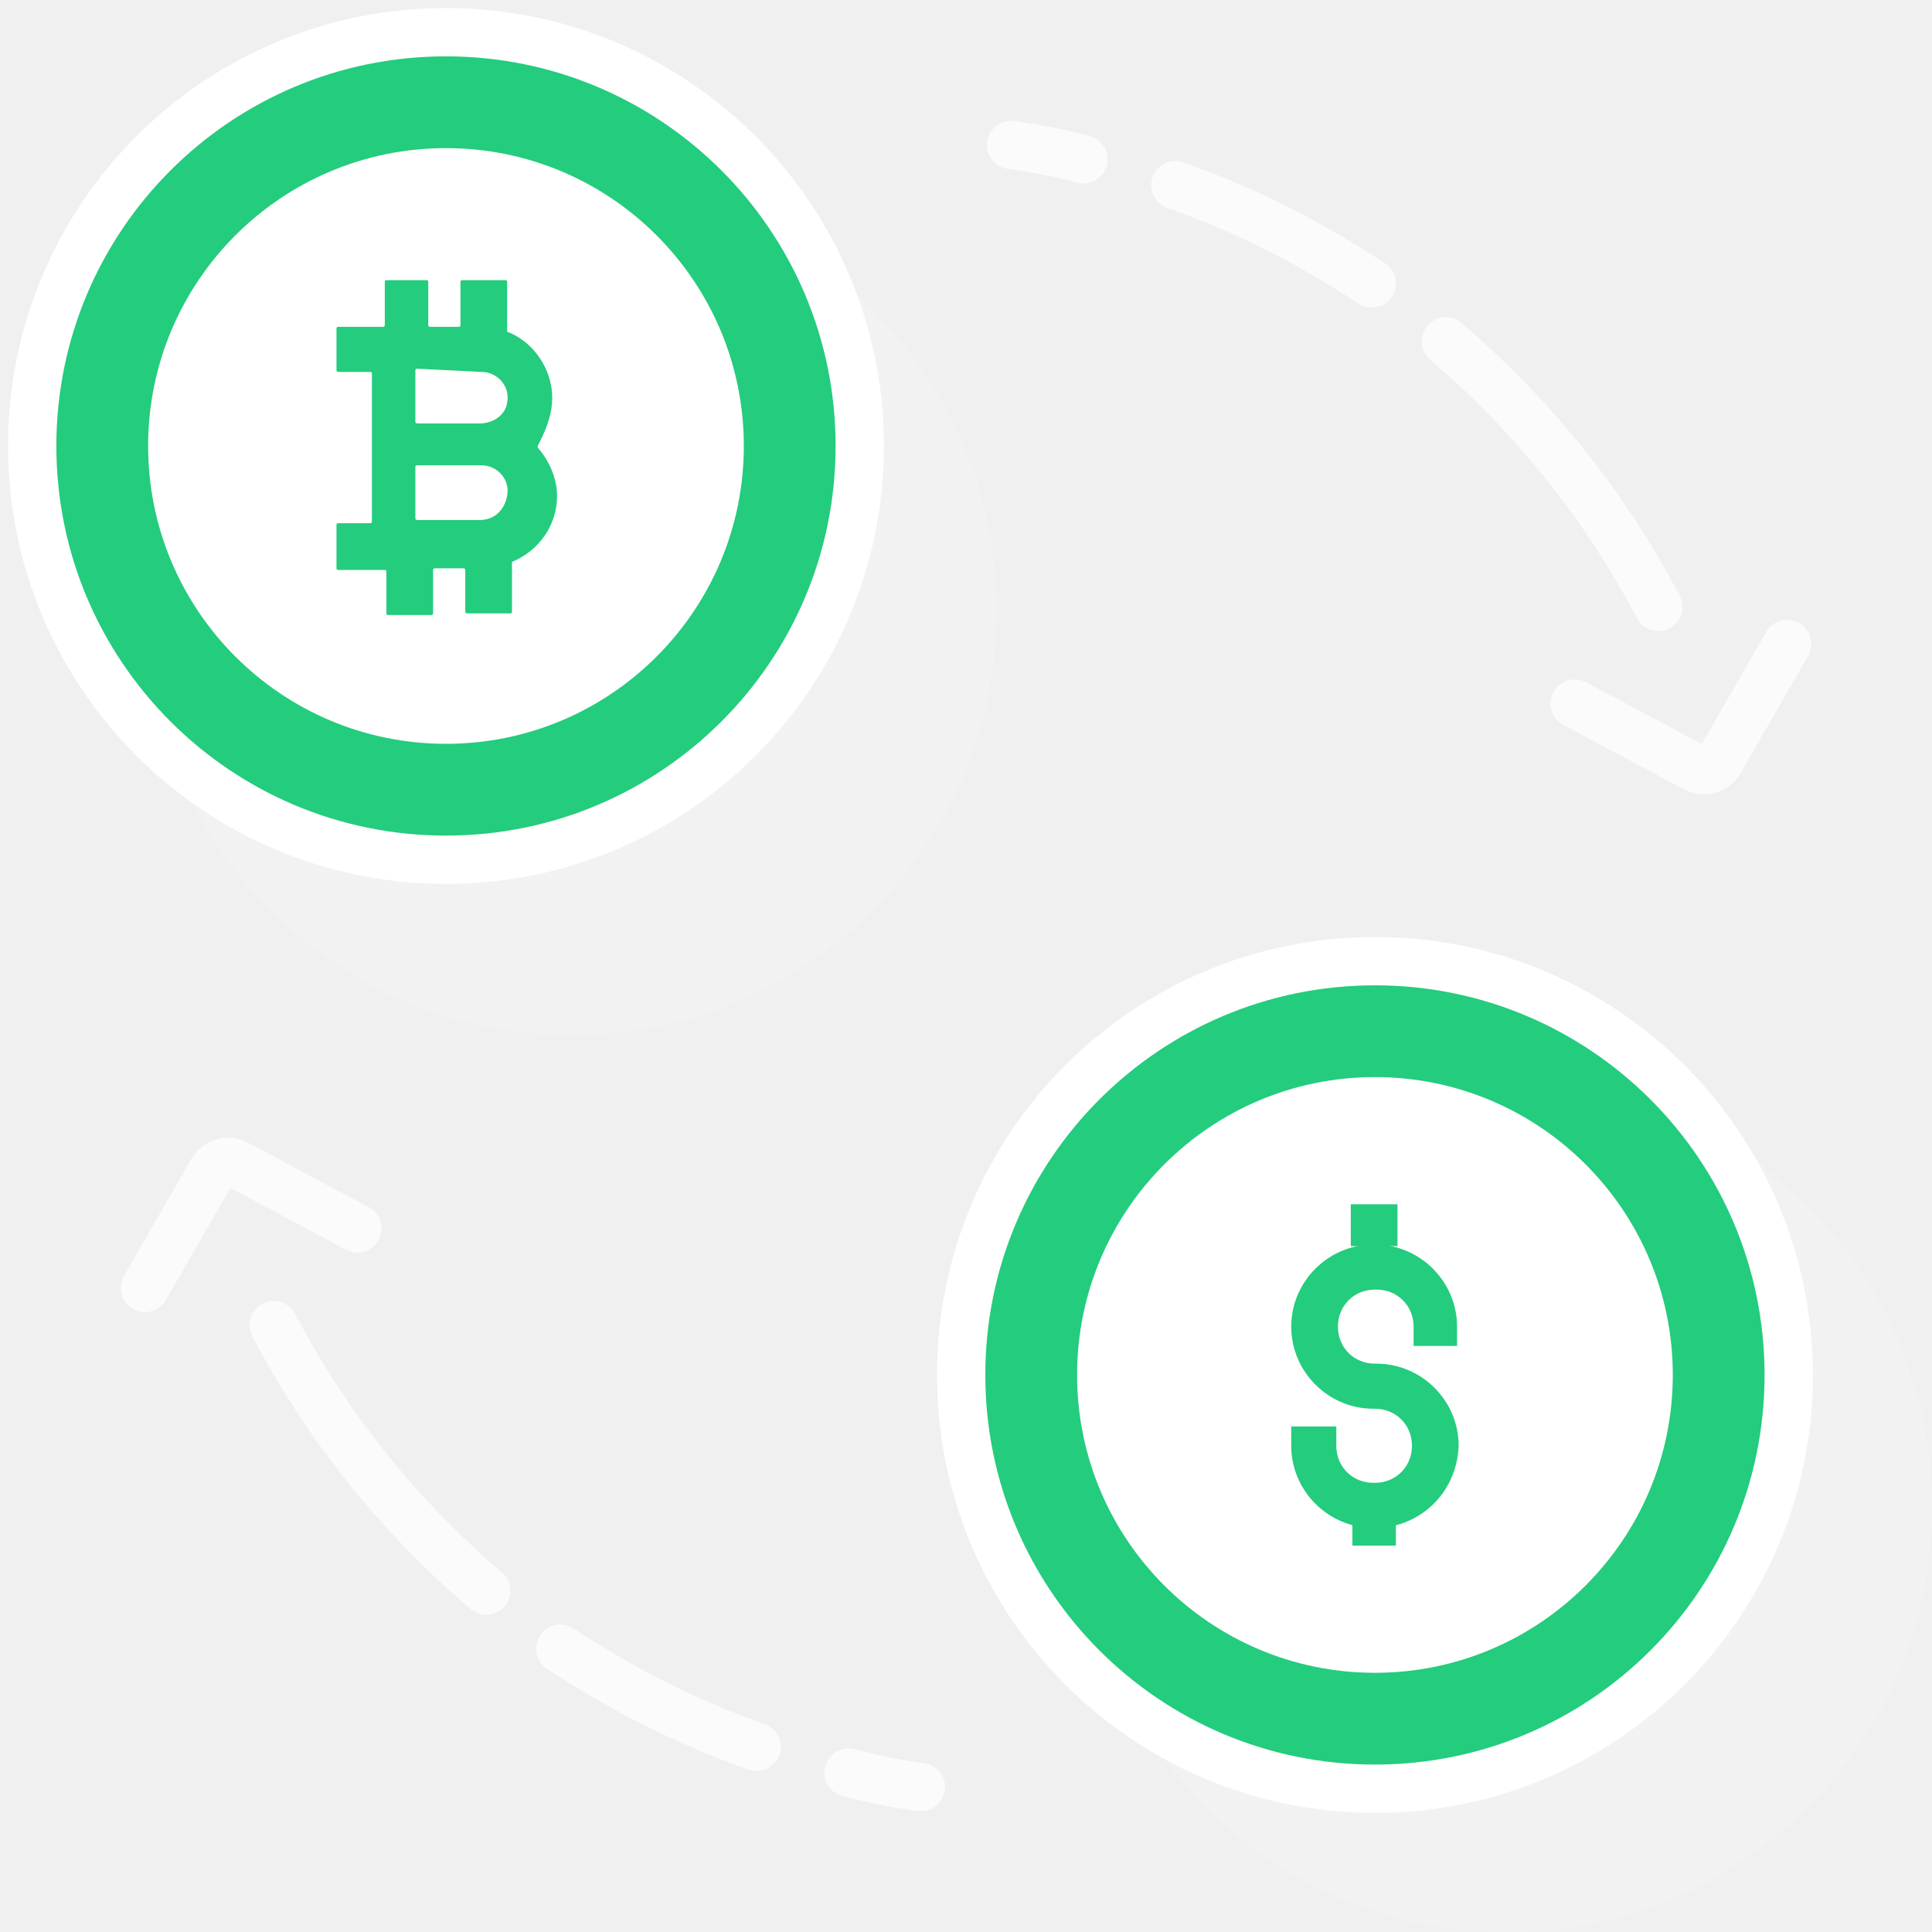
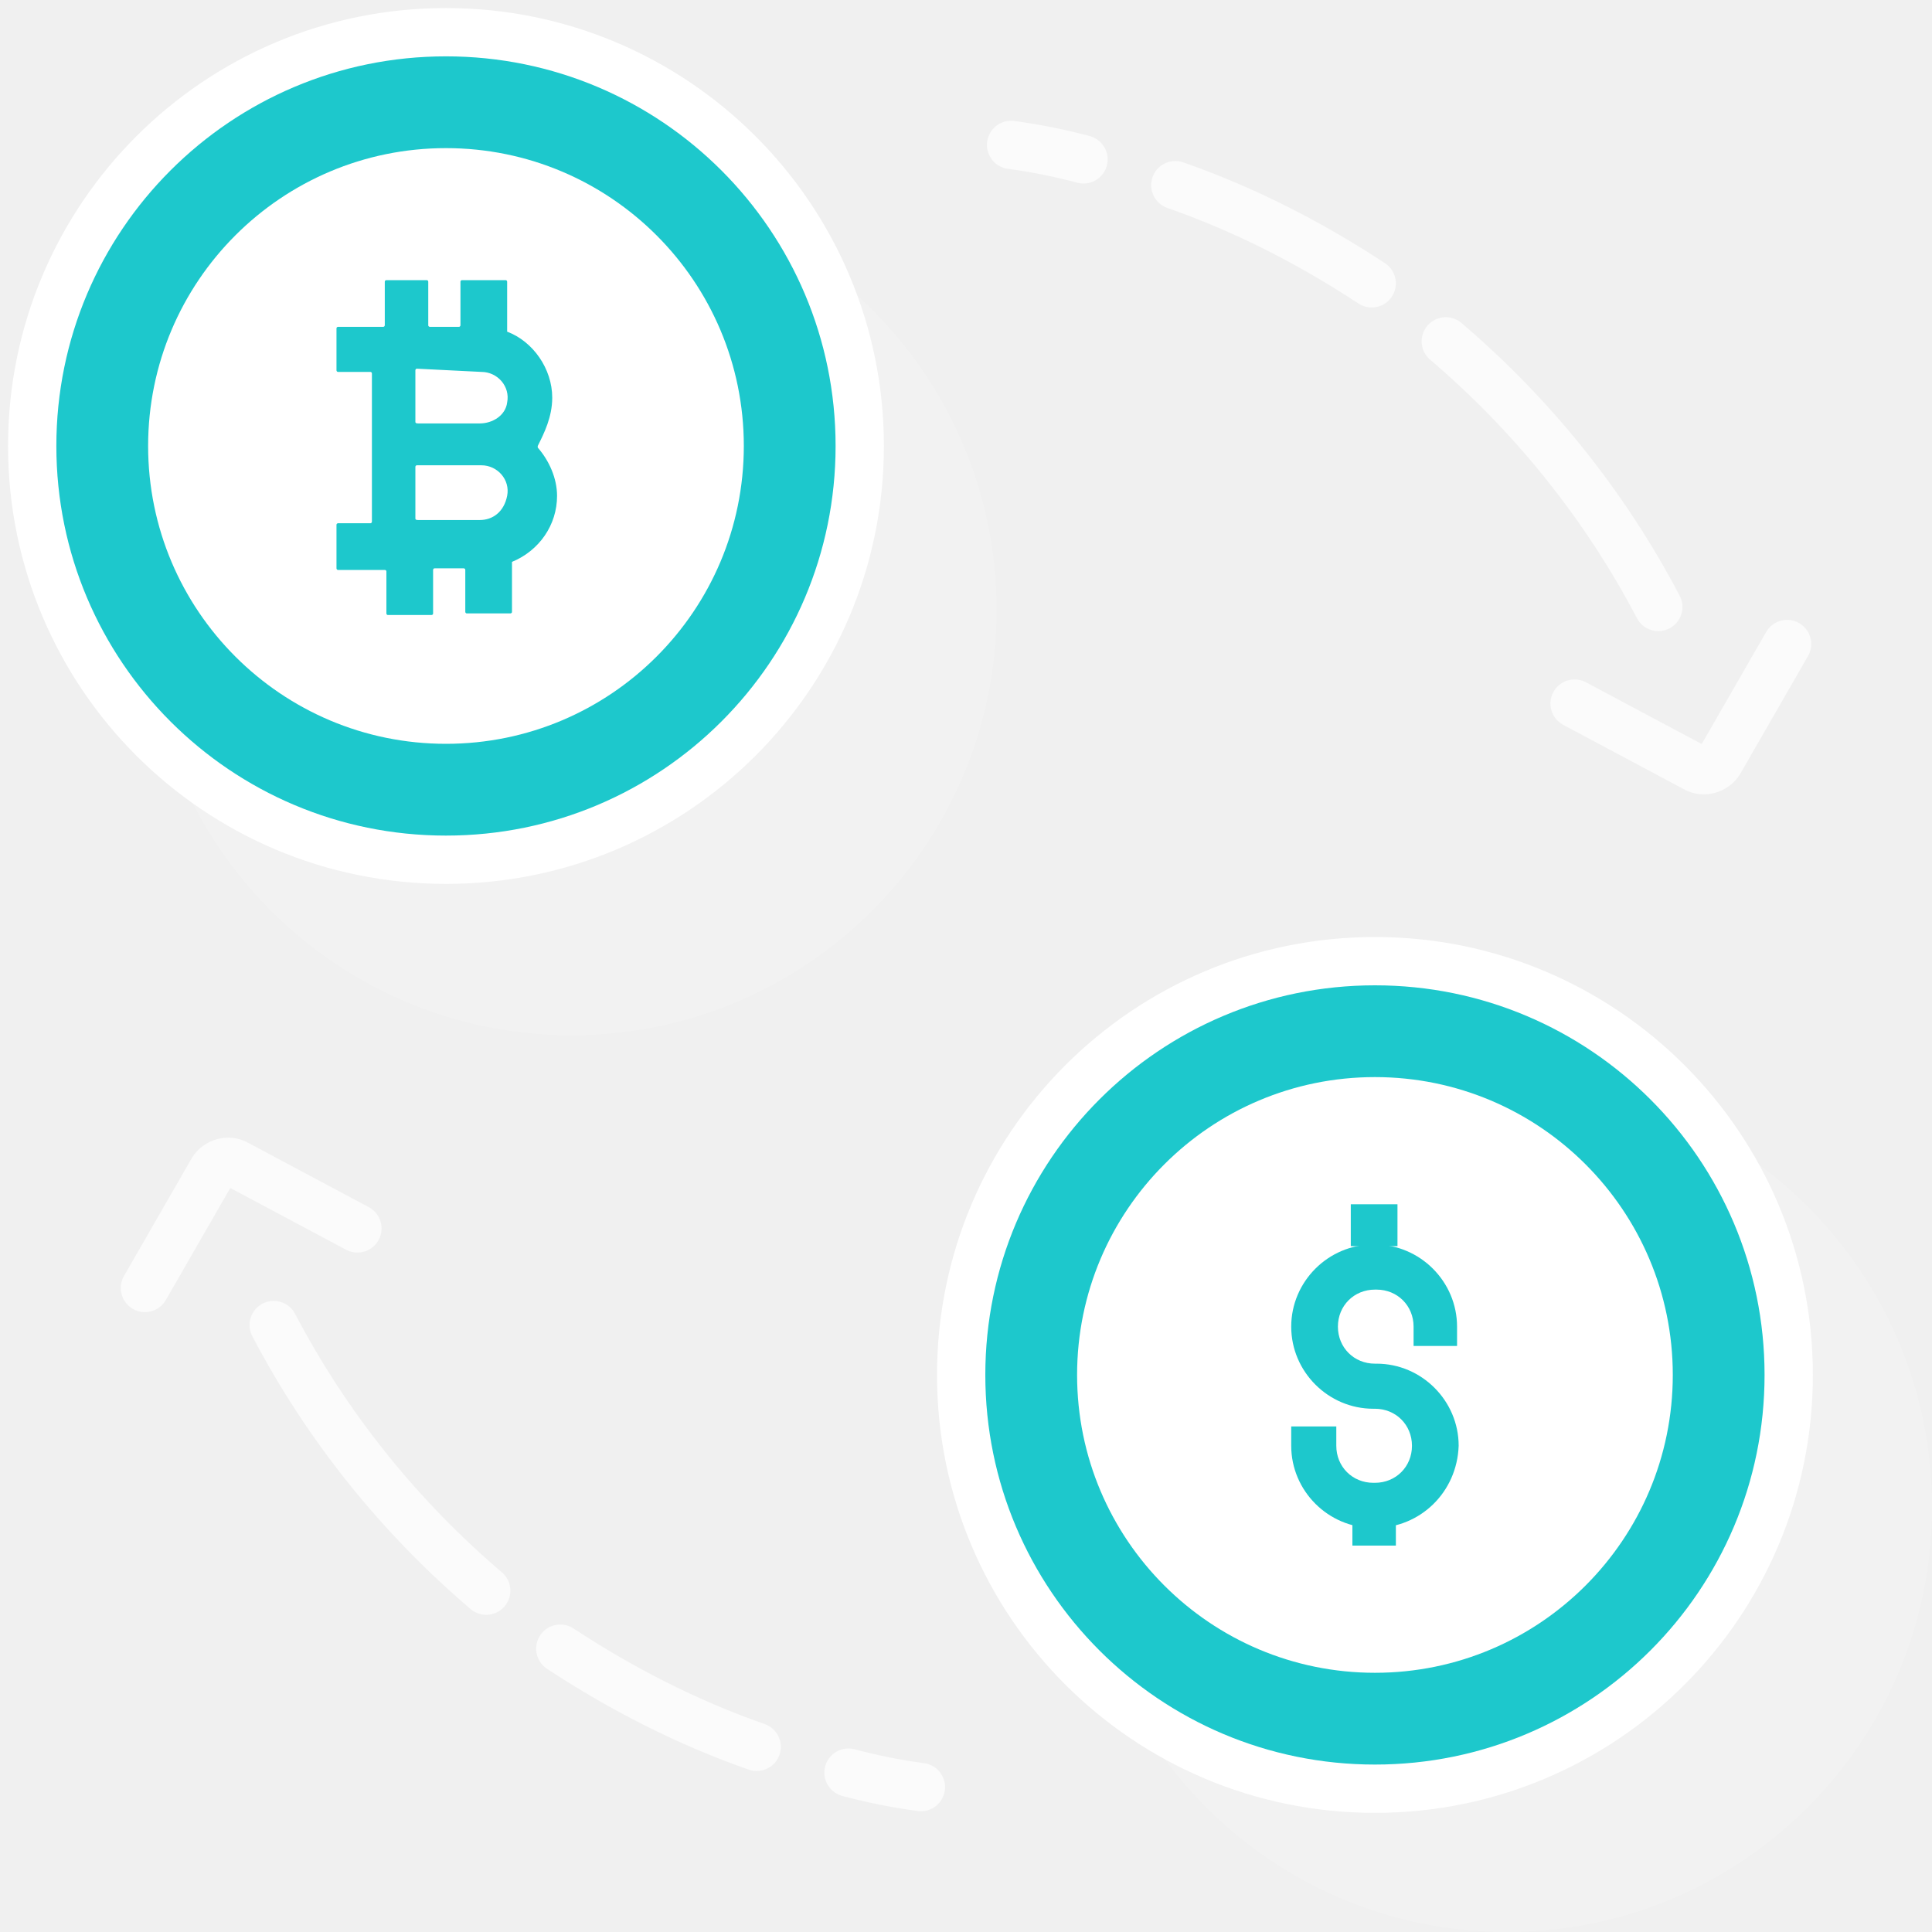
<svg xmlns="http://www.w3.org/2000/svg" x="0px" y="0px" viewBox="0 0 120 120" style="enable-background:new 0 0 120 120;" xml:space="preserve">
  <style type="text/css">
	.icon-white-55-0{fill:#FFFFFF;}
- 	.icon-white-55-1{fill:#24cc7d;stroke:#FFFFFF;}
- 	.icon-white-55-2{fill:#24cc7d;}
+ 	.icon-white-55-1{fill:#1dc8cc;stroke:#FFFFFF;}
+ 	.icon-white-55-2{fill:#1dc8cc;}
	.icon-white-55-3{fill:none;stroke:#FFFFFF;}
</style>
  <circle class="icon-white-55-0 fill-white" opacity=".15" cx="35.5" cy="37.9" r="26.4" />
  <circle class="icon-white-55-1 fill-primary stroke-white" stroke-width="3" stroke-linecap="round" stroke-linejoin="round" stroke-miterlimit="10" cx="27.7" cy="27.7" r="25.7" />
  <circle class="icon-white-55-0 fill-white" cx="27.7" cy="27.7" r="18.5" />
  <path class="icon-white-55-2 fill-primary" d="M34.3,24.7c0-1.8-1.2-3.5-2.8-4.1c0,0,0,0,0-0.1c0-0.2,0-2.7,0-3c0,0,0-0.1-0.1-0.1h-2.7c0,0-0.1,0-0.1,0.1v2.7  c0,0,0,0.1-0.1,0.1h-1.8c0,0-0.1,0-0.1-0.1v-2.7c0,0,0-0.1-0.1-0.1H24c0,0-0.1,0-0.1,0.1v2.7c0,0,0,0.1-0.1,0.1H21  c0,0-0.1,0-0.1,0.1V23c0,0,0,0.1,0.1,0.1h2c0,0,0.1,0,0.1,0.1v9.2c0,0,0,0.1-0.1,0.1h-2c0,0-0.1,0-0.1,0.1v2.7c0,0,0,0.1,0.1,0.1  h2.9c0,0,0.1,0,0.1,0.1v2.6c0,0,0,0.1,0.1,0.1h2.7c0,0,0.1,0,0.1-0.1v-2.7c0,0,0-0.1,0.1-0.1h1.8c0,0,0.1,0,0.1,0.1v2.6  c0,0,0,0.1,0.1,0.1h2.7c0,0,0.1,0,0.1-0.1v-3v-0.1c1.7-0.7,2.8-2.3,2.8-4.1c0-1.1-0.5-2.2-1.2-3v-0.1C33.8,26.9,34.3,25.9,34.3,24.7  z M29.9,23.1c1,0,1.8,0.9,1.6,1.9c-0.1,0.8-0.9,1.3-1.7,1.3H26c-0.1,0-0.2,0-0.2-0.1v-3.2c0,0,0-0.1,0.1-0.1L29.9,23.1z M29.8,32.3  H26c-0.1,0-0.2,0-0.2-0.1v-3.2c0,0,0-0.1,0.1-0.1h4c1,0,1.8,0.9,1.6,1.9C31.3,31.8,30.6,32.3,29.8,32.3z" />
  <circle class="icon-white-55-0 fill-white" opacity=".15" cx="93.6" cy="93.6" r="26.4" />
  <circle class="icon-white-55-1 fill-primary stroke-white" stroke-width="3" stroke-linecap="round" stroke-linejoin="round" stroke-miterlimit="10" cx="85.4" cy="85.4" r="25.7" />
  <circle class="icon-white-55-0 fill-white" cx="85.4" cy="85.4" r="18.5" />
  <path class="icon-white-55-2 fill-primary" d="M85.4,94.9h-0.1c-2.8,0-5.1-2.3-5.1-5.1v-1.2H83v1.2c0,1.3,1,2.3,2.3,2.3h0.1c1.3,0,2.3-1,2.3-2.3  c0-1.3-1-2.3-2.3-2.3h-0.1c-2.8,0-5.1-2.3-5.1-5.1c0-2.8,2.3-5.1,5.1-5.1h0.1c2.8,0,5.1,2.3,5.1,5.1v1.2h-2.7v-1.2  c0-1.3-1-2.3-2.3-2.3h-0.1c-1.3,0-2.3,1-2.3,2.3c0,1.3,1,2.3,2.3,2.3h0.1c2.8,0,5.1,2.3,5.1,5.1C90.5,92.7,88.2,94.9,85.4,94.9z" />
  <rect x="84" y="93.6" class="icon-white-55-2 fill-primary" width="2.7" height="2.4" />
  <rect x="83.9" y="74.8" class="icon-white-55-2 fill-primary" width="2.9" height="2.6" />
  <g opacity=".7">
    <path class="icon-white-55-3 fill-none stroke-white" stroke-width="3" stroke-linecap="round" stroke-linejoin="round" stroke-miterlimit="10" d="M62.8,9c1.5,0.2,3,0.5,4.5,0.9" />
    <path class="icon-white-55-3 fill-none stroke-white" stroke-width="3" stroke-linecap="round" stroke-linejoin="round" stroke-miterlimit="10" d="M89.8,21.2c5.4,4.6,9.9,10.2,13.2,16.5" />
    <path class="icon-white-55-3 fill-none stroke-white" stroke-width="3" stroke-linecap="round" stroke-linejoin="round" stroke-miterlimit="10" d="M73,11.5c4.3,1.5,8.4,3.6,12.2,6.1" />
    <path class="icon-white-55-3 fill-none stroke-white" stroke-width="3" stroke-linecap="round" stroke-linejoin="round" stroke-miterlimit="10" d="M97.8,43.7l7.5,4c0.5,0.3,1.2,0.1,1.5-0.4L111,40" />
  </g>
  <g opacity=".7">
    <path class="icon-white-55-3 fill-none stroke-white" stroke-width="3" stroke-linecap="round" stroke-linejoin="round" stroke-miterlimit="10" d="M57.2,111c-1.5-0.2-3-0.5-4.5-0.9" />
    <path class="icon-white-55-3 fill-none stroke-white" stroke-width="3" stroke-linecap="round" stroke-linejoin="round" stroke-miterlimit="10" d="M30.2,98.8c-5.4-4.6-9.9-10.2-13.2-16.5" />
    <path class="icon-white-55-3 fill-none stroke-white" stroke-width="3" stroke-linecap="round" stroke-linejoin="round" stroke-miterlimit="10" d="M47,108.5c-4.3-1.5-8.4-3.6-12.2-6.1" />
    <path class="icon-white-55-3 fill-none stroke-white" stroke-width="3" stroke-linecap="round" stroke-linejoin="round" stroke-miterlimit="10" d="M22.2,76.3l-7.5-4c-0.5-0.3-1.2-0.1-1.5,0.4L9,80" />
  </g>
</svg>
